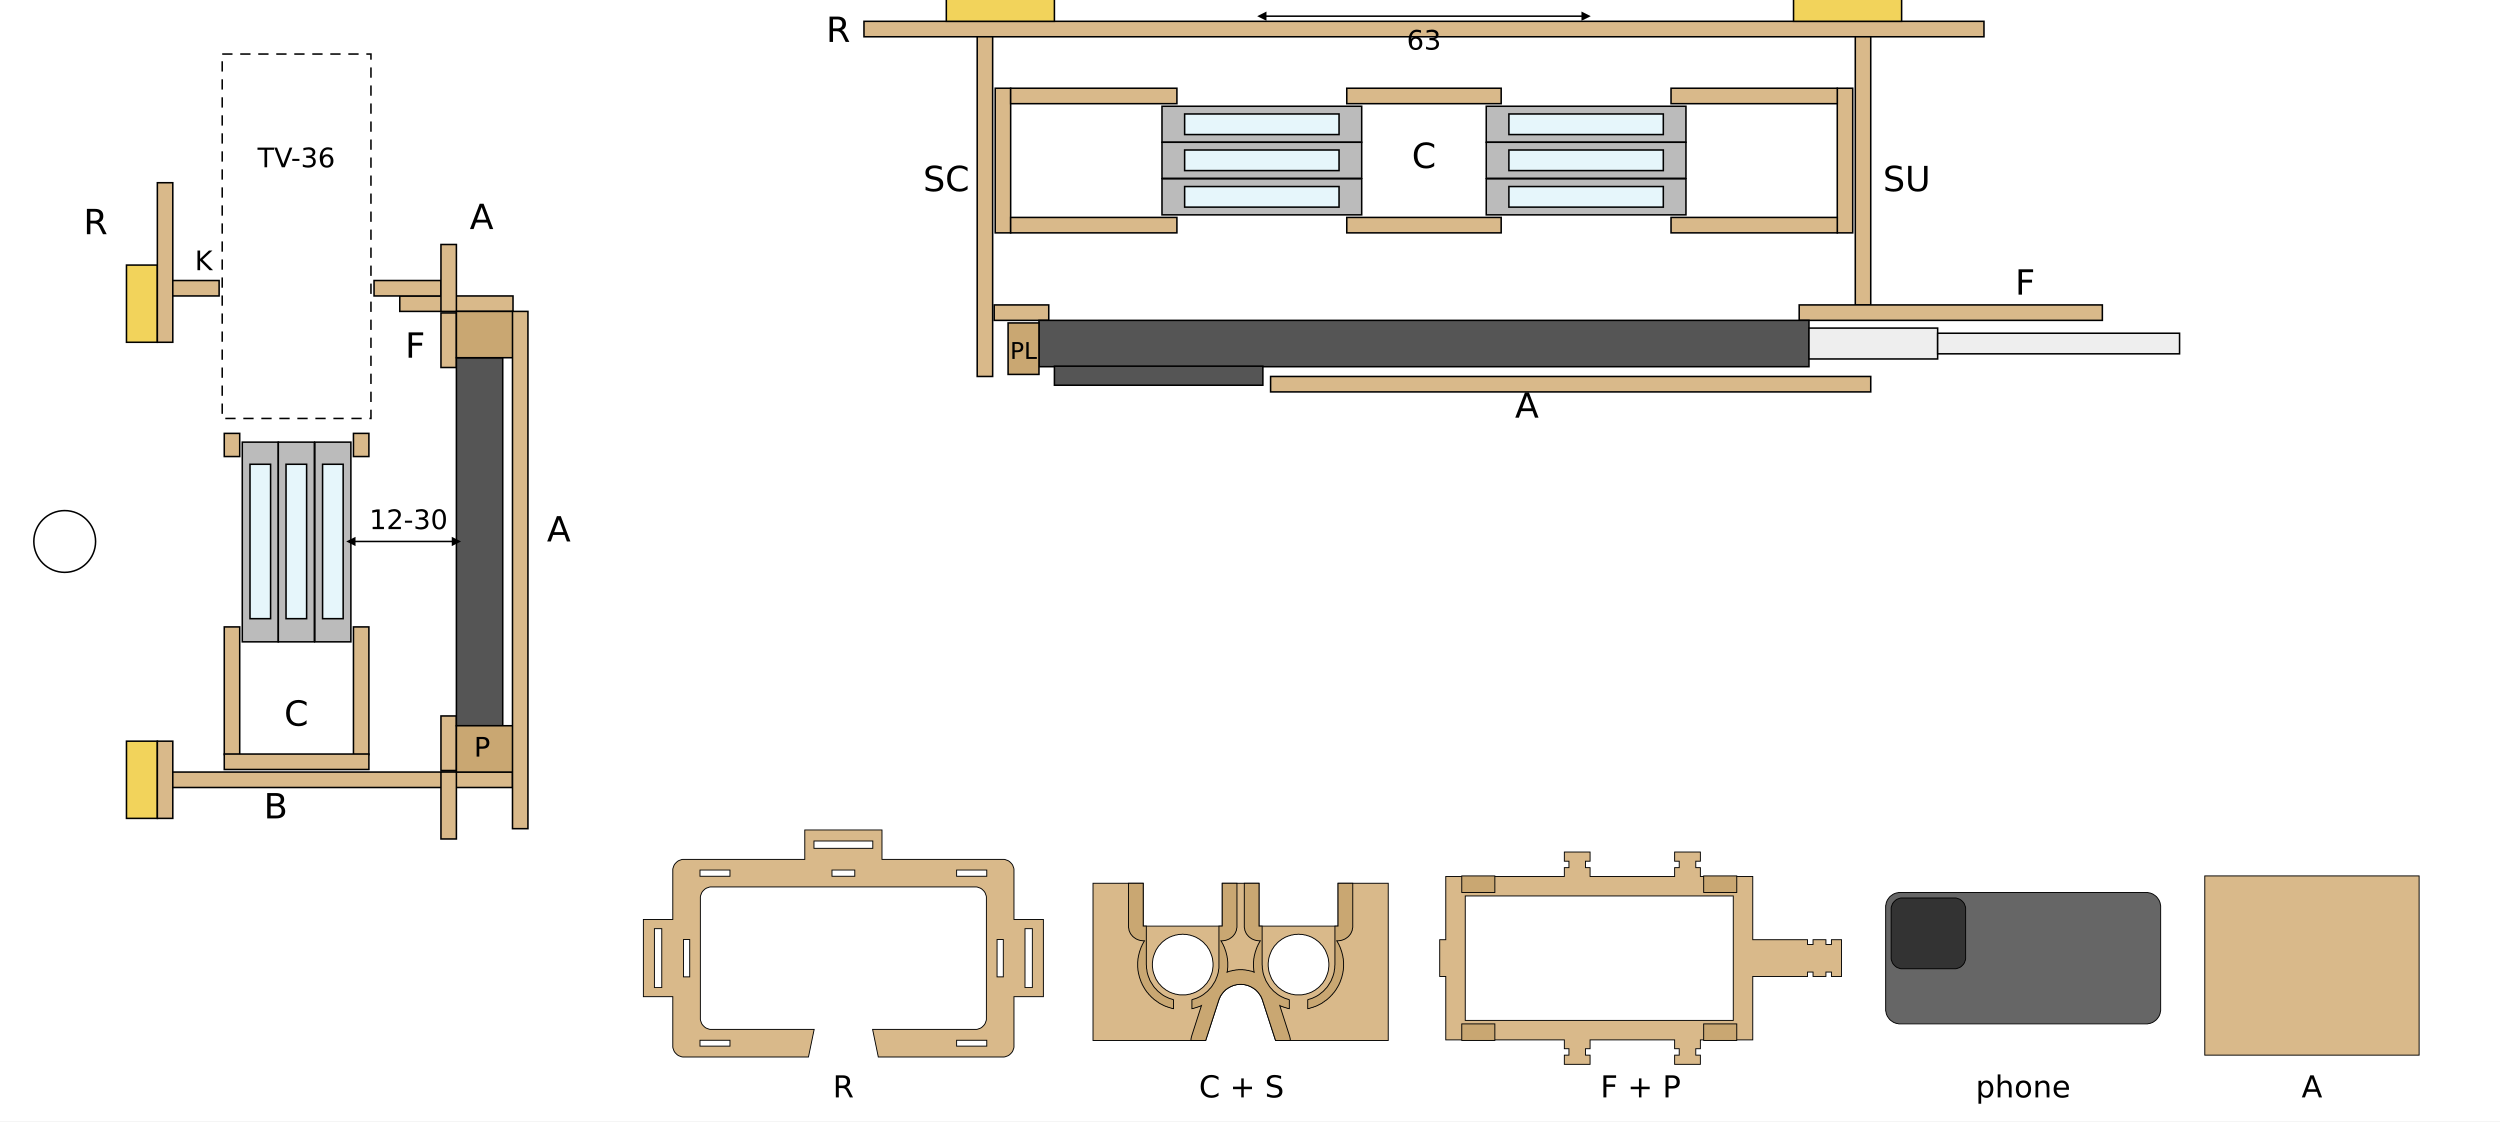
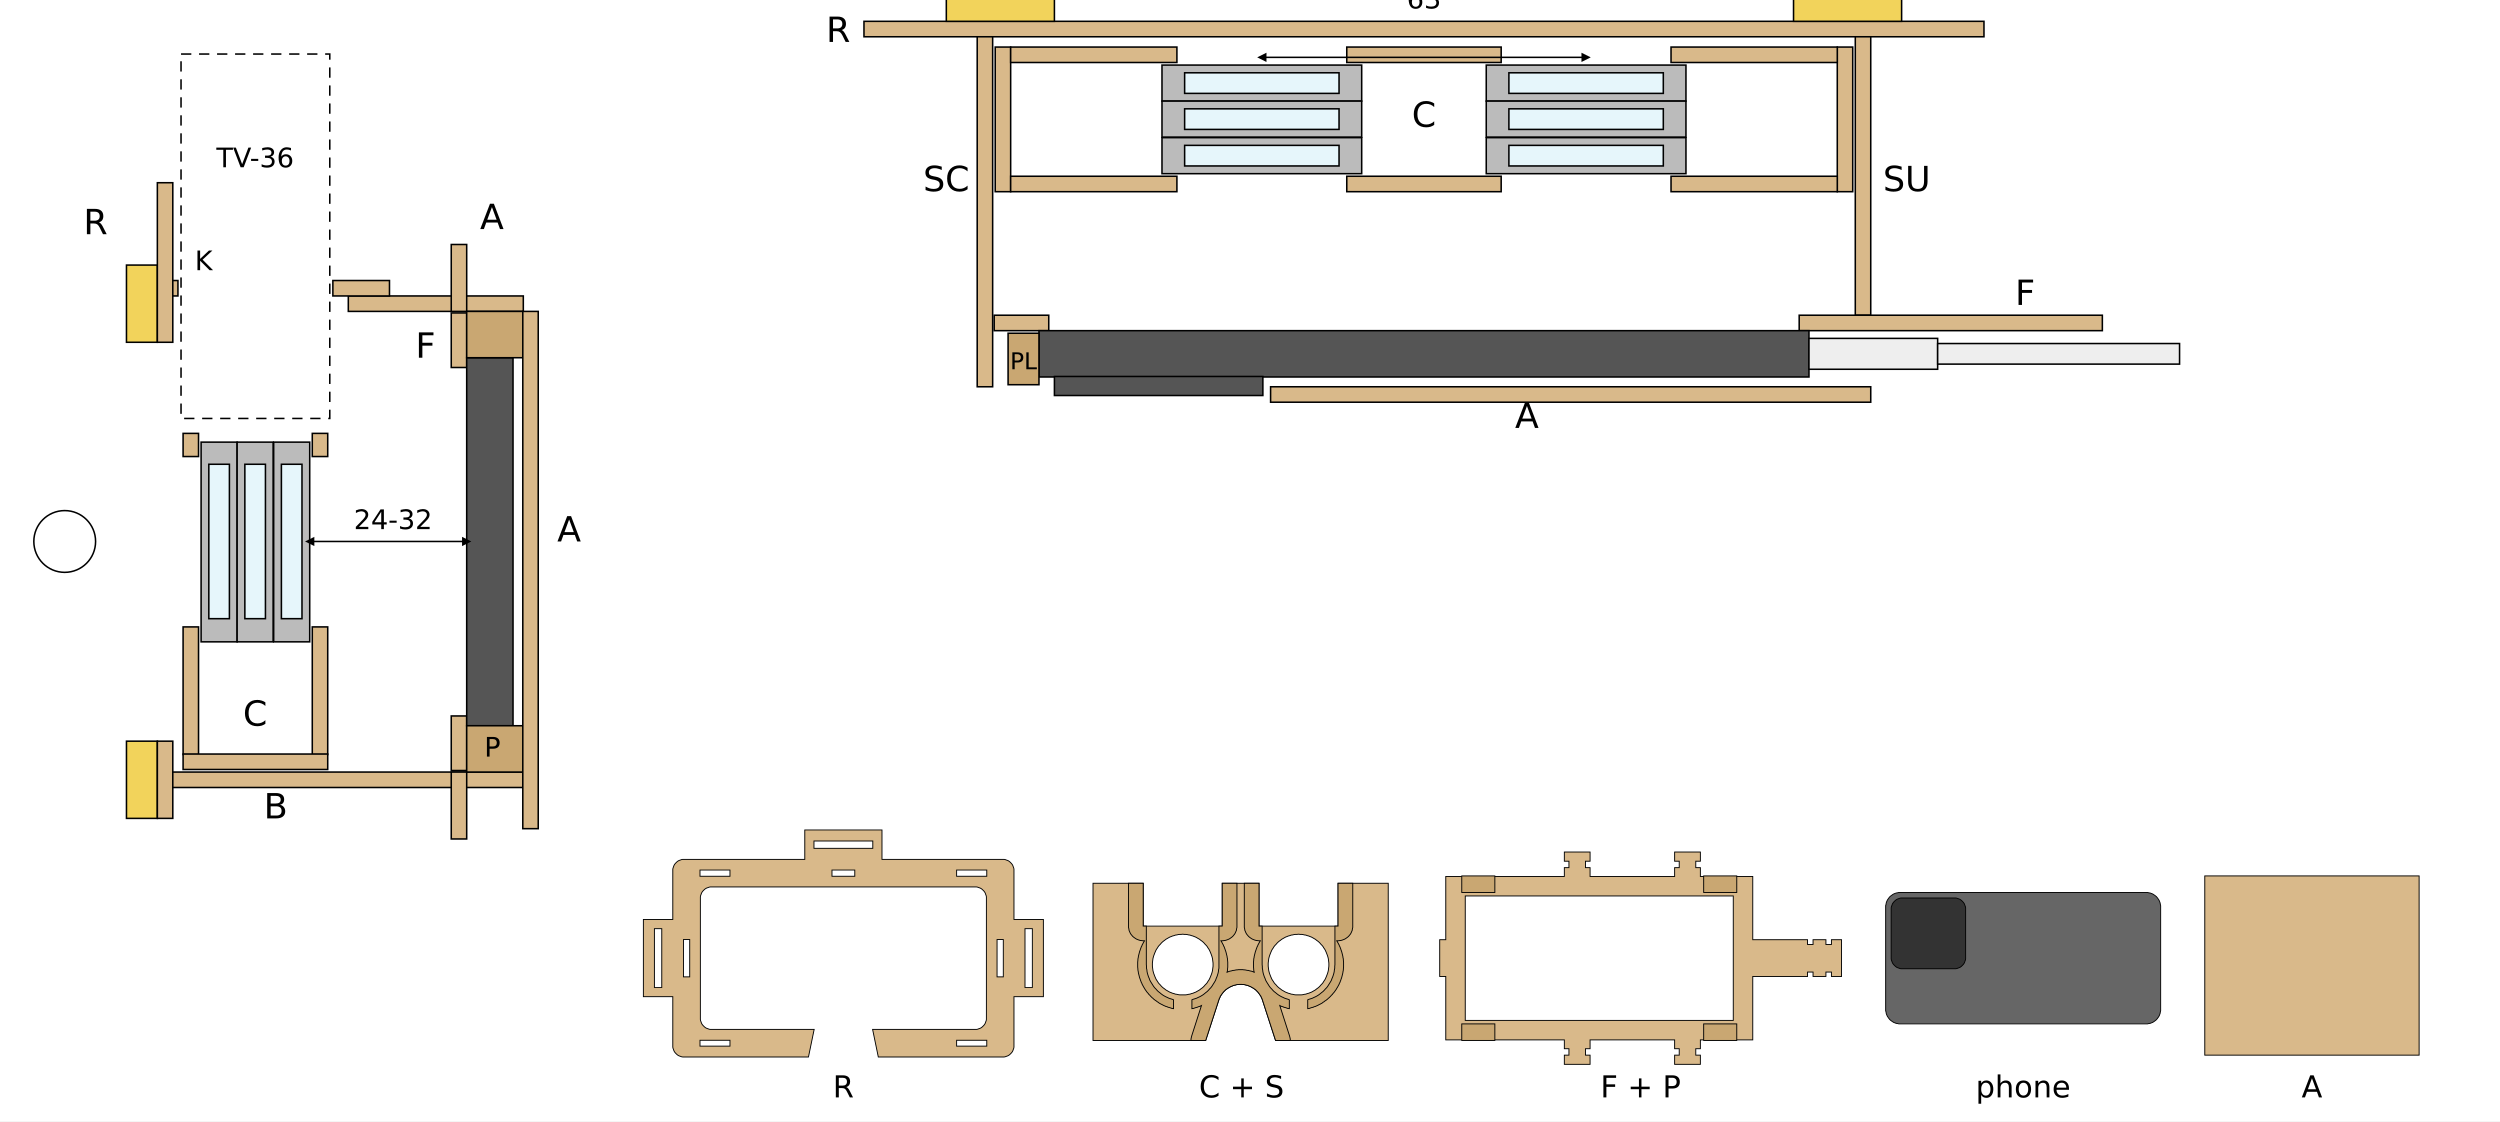
<svg xmlns="http://www.w3.org/2000/svg" width="680" height="305" viewBox="15 52 680 305">
  <defs>
    <marker id="a" markerWidth="6" markerHeight="6" refX="3" refY="3" orient="auto-start-reverse">
      <path d="M0,0 L6,3 L0,6 Z" />
    </marker>
  </defs>
  <rect x="15" y="52" width="680" height="305" fill="#fff" />
  <g transform="translate(62,262) scale(1.4)">
    <rect x="-9.0" y="-98.5" width="6.0" height="15.0" fill="#f2d35b" stroke="#000" stroke-width="0.3" />
    <rect x="-9.0" y="-6.0" width="6.0" height="15.0" fill="#f2d35b" stroke="#000" stroke-width="0.3" />
    <rect x="-3.0" y="-114.5" width="3.0" height="31.0" fill="#d9b98a" stroke="#000" stroke-width="0.3" />
    <rect x="-3.0" y="-6.0" width="3.0" height="15.0" fill="#d9b98a" stroke="#000" stroke-width="0.3" />
    <text x="-15.0" y="-104.5" font-size="6.75" text-anchor="middle" font-family="DejaVu Sans, Liberation Sans, Arial, sans-serif">R</text>
-     <rect x="44.1" y="-92.5" width="22.0" height="3.0" fill="#d9b98a" stroke="#000" stroke-width="0.3" />
-     <rect x="0.0" y="0.0" width="66.0" height="3.0" fill="#d9b98a" stroke="#000" stroke-width="0.3" />
-     <text x="60.0" y="-105.5" font-size="6.75" text-anchor="middle" font-family="DejaVu Sans, Liberation Sans, Arial, sans-serif">A</text>
+     <rect x="34.1" y="-92.5" width="34.0" height="3.0" fill="#d9b98a" stroke="#000" stroke-width="0.3" />
+     <rect x="0.0" y="0.0" width="68.0" height="3.0" fill="#d9b98a" stroke="#000" stroke-width="0.3" />
+     <text x="62.0" y="-105.5" font-size="6.75" text-anchor="middle" font-family="DejaVu Sans, Liberation Sans, Arial, sans-serif">A</text>
    <text x="20.0" y="9.0" font-size="6.75" text-anchor="middle" font-family="DejaVu Sans, Liberation Sans, Arial, sans-serif">B</text>
-     <rect x="0.0" y="-95.5" width="9.0" height="3.0" fill="#d9b98a" stroke="#000" stroke-width="0.3" />
-     <rect x="39.1" y="-95.5" width="13.0" height="3.0" fill="#d9b98a" stroke="#000" stroke-width="0.3" />
+     <rect x="0.0" y="-95.5" width="1.0" height="3.0" fill="#d9b98a" stroke="#000" stroke-width="0.3" />
+     <rect x="31.1" y="-95.5" width="11.0" height="3.0" fill="#d9b98a" stroke="#000" stroke-width="0.3" />
    <text x="6.0" y="-97.5" font-size="5.25" text-anchor="middle" font-family="DejaVu Sans, Liberation Sans, Arial, sans-serif">K</text>
-     <rect x="10.0" y="-28.2" width="3.0" height="24.8" fill="#d9b98a" stroke="#000" stroke-width="0.3" />
-     <rect x="10.0" y="-65.8" width="3.0" height="4.5" fill="#d9b98a" stroke="#000" stroke-width="0.3" />
-     <rect x="35.1" y="-28.2" width="3.0" height="24.8" fill="#d9b98a" stroke="#000" stroke-width="0.3" />
-     <rect x="35.1" y="-65.8" width="3.0" height="4.5" fill="#d9b98a" stroke="#000" stroke-width="0.3" />
-     <rect x="10.0" y="-3.5" width="28.1" height="3.0" fill="#d9b98a" stroke="#000" stroke-width="0.3" />
-     <text x="24.0" y="-9.0" font-size="6.75" text-anchor="middle" font-family="DejaVu Sans, Liberation Sans, Arial, sans-serif">C</text>
-     <rect x="13.5" y="-64.1" width="7.0" height="38.8" fill="#bbb" stroke="#000" stroke-width="0.3" />
-     <rect x="15.0" y="-59.8" width="4.0" height="30.0" fill="#e6f6fb" stroke="#000" stroke-width="0.3" />
-     <rect x="20.5" y="-64.1" width="7.0" height="38.8" fill="#bbb" stroke="#000" stroke-width="0.3" />
-     <rect x="22.0" y="-59.8" width="4.0" height="30.0" fill="#e6f6fb" stroke="#000" stroke-width="0.3" />
-     <rect x="27.6" y="-64.1" width="7.0" height="38.8" fill="#bbb" stroke="#000" stroke-width="0.3" />
-     <rect x="29.1" y="-59.8" width="4.0" height="30.0" fill="#e6f6fb" stroke="#000" stroke-width="0.3" />
-     <rect x="9.6" y="-139.5" width="28.9" height="70.8" fill="none" stroke="#000" stroke-width="0.3" stroke-dasharray="2 1.5" />
-     <text x="24.0" y="-117.5" font-size="5.25" text-anchor="middle" font-family="DejaVu Sans, Liberation Sans, Arial, sans-serif">TV-36</text>
-     <rect x="52.1" y="-10.9" width="3.0" height="10.6" fill="#d9b98a" stroke="#000" stroke-width="0.3" />
-     <rect x="52.1" y="-89.2" width="3.0" height="10.6" fill="#d9b98a" stroke="#000" stroke-width="0.3" />
-     <rect x="52.1" y="-102.5" width="3.0" height="13.0" fill="#d9b98a" stroke="#000" stroke-width="0.3" />
-     <rect x="52.1" y="0.0" width="3.0" height="13.0" fill="#d9b98a" stroke="#000" stroke-width="0.3" />
-     <text x="47.1" y="-80.5" font-size="6.75" text-anchor="middle" font-family="DejaVu Sans, Liberation Sans, Arial, sans-serif">F</text>
-     <rect x="55.1" y="-80.5" width="9.0" height="71.5" fill="#555" stroke="#000" stroke-width="0.3" />
-     <rect x="55.1" y="-9.0" width="11.0" height="9.0" fill="#c9a772" stroke="#000" stroke-width="0.3" />
-     <rect x="55.1" y="-89.5" width="11.0" height="9.0" fill="#c9a772" stroke="#000" stroke-width="0.3" />
-     <text x="60.1" y="-3.0" font-size="5.25" text-anchor="middle" font-family="DejaVu Sans, Liberation Sans, Arial, sans-serif">P</text>
-     <rect x="66.0" y="-89.5" width="3.0" height="100.5" fill="#d9b98a" stroke="#000" stroke-width="0.3" />
-     <text x="75.0" y="-44.8" font-size="6.75" text-anchor="middle" font-family="DejaVu Sans, Liberation Sans, Arial, sans-serif">A</text>
-     <path d="M34.6,-44.8 L55.1,-44.8" stroke="#000" stroke-width="0.3" marker-start="url(#a)" marker-end="url(#a)" />
-     <text x="45.8" y="-47.2" font-size="5.25" text-anchor="middle" font-family="DejaVu Sans, Liberation Sans, Arial, sans-serif">12-30</text>
+     <rect x="2.0" y="-28.2" width="3.0" height="24.8" fill="#d9b98a" stroke="#000" stroke-width="0.3" />
+     <rect x="2.0" y="-65.8" width="3.0" height="4.5" fill="#d9b98a" stroke="#000" stroke-width="0.3" />
+     <rect x="27.1" y="-28.2" width="3.0" height="24.8" fill="#d9b98a" stroke="#000" stroke-width="0.3" />
+     <rect x="27.1" y="-65.8" width="3.0" height="4.5" fill="#d9b98a" stroke="#000" stroke-width="0.3" />
+     <rect x="2.0" y="-3.5" width="28.1" height="3.0" fill="#d9b98a" stroke="#000" stroke-width="0.3" />
+     <text x="16.0" y="-9.0" font-size="6.75" text-anchor="middle" font-family="DejaVu Sans, Liberation Sans, Arial, sans-serif">C</text>
+     <rect x="5.5" y="-64.1" width="7.0" height="38.8" fill="#bbb" stroke="#000" stroke-width="0.3" />
+     <rect x="7.0" y="-59.8" width="4.0" height="30.0" fill="#e6f6fb" stroke="#000" stroke-width="0.3" />
+     <rect x="12.5" y="-64.1" width="7.0" height="38.8" fill="#bbb" stroke="#000" stroke-width="0.3" />
+     <rect x="14.0" y="-59.8" width="4.0" height="30.0" fill="#e6f6fb" stroke="#000" stroke-width="0.3" />
+     <rect x="19.6" y="-64.1" width="7.0" height="38.8" fill="#bbb" stroke="#000" stroke-width="0.3" />
+     <rect x="21.1" y="-59.8" width="4.0" height="30.0" fill="#e6f6fb" stroke="#000" stroke-width="0.3" />
+     <rect x="1.6" y="-139.5" width="28.9" height="70.8" fill="none" stroke="#000" stroke-width="0.3" stroke-dasharray="2 1.5" />
+     <text x="16.0" y="-117.5" font-size="5.25" text-anchor="middle" font-family="DejaVu Sans, Liberation Sans, Arial, sans-serif">TV-36</text>
+     <rect x="54.1" y="-10.9" width="3.0" height="10.6" fill="#d9b98a" stroke="#000" stroke-width="0.3" />
+     <rect x="54.1" y="-89.2" width="3.0" height="10.6" fill="#d9b98a" stroke="#000" stroke-width="0.3" />
+     <rect x="54.1" y="-102.5" width="3.0" height="13.0" fill="#d9b98a" stroke="#000" stroke-width="0.3" />
+     <rect x="54.1" y="0.0" width="3.0" height="13.0" fill="#d9b98a" stroke="#000" stroke-width="0.3" />
+     <text x="49.1" y="-80.5" font-size="6.75" text-anchor="middle" font-family="DejaVu Sans, Liberation Sans, Arial, sans-serif">F</text>
+     <rect x="57.1" y="-80.5" width="9.0" height="71.5" fill="#555" stroke="#000" stroke-width="0.3" />
+     <rect x="57.1" y="-9.0" width="11.0" height="9.0" fill="#c9a772" stroke="#000" stroke-width="0.3" />
+     <rect x="57.1" y="-89.5" width="11.0" height="9.0" fill="#c9a772" stroke="#000" stroke-width="0.3" />
+     <text x="62.1" y="-3.0" font-size="5.25" text-anchor="middle" font-family="DejaVu Sans, Liberation Sans, Arial, sans-serif">P</text>
+     <rect x="68.0" y="-89.5" width="3.0" height="100.5" fill="#d9b98a" stroke="#000" stroke-width="0.3" />
+     <text x="77.0" y="-44.8" font-size="6.75" text-anchor="middle" font-family="DejaVu Sans, Liberation Sans, Arial, sans-serif">A</text>
+     <path d="M26.6,-44.8 L57.1,-44.8" stroke="#000" stroke-width="0.3" marker-start="url(#a)" marker-end="url(#a)" />
+     <text x="42.8" y="-47.2" font-size="5.25" text-anchor="middle" font-family="DejaVu Sans, Liberation Sans, Arial, sans-serif">24-32</text>
    <circle cx="-21.0" cy="-44.8" r="6" fill="#fff" stroke="#000" stroke-width="0.3" />
  </g>
  <g transform="translate(285,62) scale(1.4)">
    <rect x="-25.0" y="-3.0" width="217.6" height="3.0" fill="#d9b98a" stroke="#000" stroke-width="0.3" />
    <rect x="-9.0" y="-9.0" width="21.0" height="6.0" fill="#f2d35b" stroke="#000" stroke-width="0.3" />
    <rect x="155.6" y="-9.0" width="21.0" height="6.0" fill="#f2d35b" stroke="#000" stroke-width="0.3" />
    <text x="-30.0" y="1.0" font-size="6.75" text-anchor="middle" font-family="DejaVu Sans, Liberation Sans, Arial, sans-serif">R</text>
-     <rect x="-3.0" y="0.0" width="3.0" height="66.0" fill="#d9b98a" stroke="#000" stroke-width="0.3" />
-     <rect x="167.6" y="0.0" width="3.0" height="52.1" fill="#d9b98a" stroke="#000" stroke-width="0.3" />
+     <rect x="-3.0" y="0.0" width="3.0" height="68.0" fill="#d9b98a" stroke="#000" stroke-width="0.3" />
+     <rect x="167.6" y="0.0" width="3.0" height="54.1" fill="#d9b98a" stroke="#000" stroke-width="0.3" />
    <text x="-9.0" y="30.0" font-size="6.75" text-anchor="middle" font-family="DejaVu Sans, Liberation Sans, Arial, sans-serif">SC</text>
    <text x="177.6" y="30.0" font-size="6.75" text-anchor="middle" font-family="DejaVu Sans, Liberation Sans, Arial, sans-serif">SU</text>
-     <rect x="0.5" y="10.0" width="3.0" height="28.1" fill="#d9b98a" stroke="#000" stroke-width="0.3" />
-     <rect x="164.1" y="10.0" width="3.0" height="28.1" fill="#d9b98a" stroke="#000" stroke-width="0.3" />
-     <rect x="3.5" y="10.0" width="32.3" height="3.0" fill="#d9b98a" stroke="#000" stroke-width="0.3" />
-     <rect x="68.8" y="10.0" width="30.0" height="3.0" fill="#d9b98a" stroke="#000" stroke-width="0.3" />
-     <rect x="131.8" y="10.0" width="32.3" height="3.0" fill="#d9b98a" stroke="#000" stroke-width="0.3" />
-     <rect x="3.5" y="35.1" width="32.3" height="3.0" fill="#d9b98a" stroke="#000" stroke-width="0.3" />
-     <rect x="68.8" y="35.1" width="30.0" height="3.0" fill="#d9b98a" stroke="#000" stroke-width="0.3" />
-     <rect x="131.8" y="35.1" width="32.3" height="3.0" fill="#d9b98a" stroke="#000" stroke-width="0.3" />
-     <text x="83.8" y="25.5" font-size="6.75" text-anchor="middle" font-family="DejaVu Sans, Liberation Sans, Arial, sans-serif">C</text>
-     <rect x="32.9" y="13.5" width="38.8" height="7.0" fill="#bbb" stroke="#000" stroke-width="0.3" />
-     <rect x="37.3" y="15.0" width="30.0" height="4.0" fill="#e6f6fb" stroke="#000" stroke-width="0.3" />
-     <rect x="32.9" y="20.5" width="38.8" height="7.0" fill="#bbb" stroke="#000" stroke-width="0.3" />
-     <rect x="37.3" y="22.0" width="30.0" height="4.0" fill="#e6f6fb" stroke="#000" stroke-width="0.3" />
-     <rect x="32.9" y="27.6" width="38.8" height="7.0" fill="#bbb" stroke="#000" stroke-width="0.3" />
-     <rect x="37.3" y="29.1" width="30.0" height="4.0" fill="#e6f6fb" stroke="#000" stroke-width="0.3" />
-     <rect x="95.9" y="13.5" width="38.8" height="7.0" fill="#bbb" stroke="#000" stroke-width="0.3" />
-     <rect x="100.3" y="15.0" width="30.0" height="4.0" fill="#e6f6fb" stroke="#000" stroke-width="0.3" />
-     <rect x="95.9" y="20.5" width="38.8" height="7.0" fill="#bbb" stroke="#000" stroke-width="0.3" />
-     <rect x="100.3" y="22.0" width="30.0" height="4.0" fill="#e6f6fb" stroke="#000" stroke-width="0.3" />
-     <rect x="95.9" y="27.6" width="38.8" height="7.0" fill="#bbb" stroke="#000" stroke-width="0.3" />
-     <rect x="100.3" y="29.1" width="30.0" height="4.0" fill="#e6f6fb" stroke="#000" stroke-width="0.3" />
-     <path d="M52.3,12 L115.3,12" stroke="#000" stroke-width="0.3" marker-start="url(#a)" marker-end="url(#a)" transform="translate(0,-16.0)" />
-     <text x="83.8" y="2.5" font-size="5.25" text-anchor="middle" font-family="DejaVu Sans, Liberation Sans, Arial, sans-serif">63</text>
-     <rect x="0.3" y="52.1" width="10.6" height="3.0" fill="#d9b98a" stroke="#000" stroke-width="0.3" />
-     <rect x="156.7" y="52.1" width="58.9" height="3.0" fill="#d9b98a" stroke="#000" stroke-width="0.3" />
-     <text x="200.6" y="50.1" font-size="6.75" text-anchor="middle" font-family="DejaVu Sans, Liberation Sans, Arial, sans-serif">F</text>
-     <rect x="9.0" y="55.1" width="149.6" height="9.0" fill="#555" stroke="#000" stroke-width="0.3" />
-     <rect x="12.0" y="64.0" width="40.5" height="3.7" fill="#555" stroke="#000" stroke-width="0.3" />
-     <rect x="3.0" y="55.6" width="6.0" height="10.0" fill="#c9a772" stroke="#000" stroke-width="0.3" />
-     <text x="6.0" y="62.6" font-size="4.5" text-anchor="middle" font-family="DejaVu Sans, Liberation Sans, Arial, sans-serif">PL</text>
-     <rect x="158.6" y="56.6" width="25.0" height="6.0" fill="#eee" stroke="#000" stroke-width="0.3" />
-     <rect x="183.6" y="57.6" width="47.0" height="4.0" fill="#eee" stroke="#000" stroke-width="0.3" />
-     <rect x="54.0" y="66.0" width="116.6" height="3.0" fill="#d9b98a" stroke="#000" stroke-width="0.3" />
-     <text x="103.8" y="74.0" font-size="6.75" text-anchor="middle" font-family="DejaVu Sans, Liberation Sans, Arial, sans-serif">A</text>
+     <rect x="0.5" y="2.0" width="3.0" height="28.1" fill="#d9b98a" stroke="#000" stroke-width="0.3" />
+     <rect x="164.1" y="2.0" width="3.0" height="28.1" fill="#d9b98a" stroke="#000" stroke-width="0.3" />
+     <rect x="3.5" y="2.0" width="32.3" height="3.0" fill="#d9b98a" stroke="#000" stroke-width="0.3" />
+     <rect x="68.8" y="2.0" width="30.0" height="3.0" fill="#d9b98a" stroke="#000" stroke-width="0.3" />
+     <rect x="131.8" y="2.0" width="32.3" height="3.0" fill="#d9b98a" stroke="#000" stroke-width="0.3" />
+     <rect x="3.5" y="27.1" width="32.3" height="3.0" fill="#d9b98a" stroke="#000" stroke-width="0.3" />
+     <rect x="68.8" y="27.1" width="30.0" height="3.0" fill="#d9b98a" stroke="#000" stroke-width="0.3" />
+     <rect x="131.8" y="27.1" width="32.3" height="3.0" fill="#d9b98a" stroke="#000" stroke-width="0.3" />
+     <text x="83.8" y="17.5" font-size="6.75" text-anchor="middle" font-family="DejaVu Sans, Liberation Sans, Arial, sans-serif">C</text>
+     <rect x="32.9" y="5.5" width="38.8" height="7.0" fill="#bbb" stroke="#000" stroke-width="0.3" />
+     <rect x="37.3" y="7.0" width="30.0" height="4.0" fill="#e6f6fb" stroke="#000" stroke-width="0.3" />
+     <rect x="32.9" y="12.5" width="38.8" height="7.0" fill="#bbb" stroke="#000" stroke-width="0.3" />
+     <rect x="37.3" y="14.0" width="30.0" height="4.0" fill="#e6f6fb" stroke="#000" stroke-width="0.3" />
+     <rect x="32.9" y="19.6" width="38.8" height="7.0" fill="#bbb" stroke="#000" stroke-width="0.3" />
+     <rect x="37.3" y="21.1" width="30.0" height="4.0" fill="#e6f6fb" stroke="#000" stroke-width="0.3" />
+     <rect x="95.9" y="5.5" width="38.8" height="7.0" fill="#bbb" stroke="#000" stroke-width="0.3" />
+     <rect x="100.3" y="7.0" width="30.0" height="4.0" fill="#e6f6fb" stroke="#000" stroke-width="0.3" />
+     <rect x="95.9" y="12.5" width="38.8" height="7.0" fill="#bbb" stroke="#000" stroke-width="0.3" />
+     <rect x="100.3" y="14.0" width="30.0" height="4.0" fill="#e6f6fb" stroke="#000" stroke-width="0.3" />
+     <rect x="95.9" y="19.6" width="38.8" height="7.0" fill="#bbb" stroke="#000" stroke-width="0.3" />
+     <rect x="100.3" y="21.1" width="30.0" height="4.0" fill="#e6f6fb" stroke="#000" stroke-width="0.3" />
+     <path d="M52.3,12 L115.3,12" stroke="#000" stroke-width="0.3" marker-start="url(#a)" marker-end="url(#a)" transform="translate(0,-8.0)" />
+     <text x="83.8" y="-5.5" font-size="5.25" text-anchor="middle" font-family="DejaVu Sans, Liberation Sans, Arial, sans-serif">63</text>
+     <rect x="0.3" y="54.1" width="10.6" height="3.0" fill="#d9b98a" stroke="#000" stroke-width="0.3" />
+     <rect x="156.7" y="54.1" width="58.9" height="3.0" fill="#d9b98a" stroke="#000" stroke-width="0.3" />
+     <text x="200.6" y="52.1" font-size="6.75" text-anchor="middle" font-family="DejaVu Sans, Liberation Sans, Arial, sans-serif">F</text>
+     <rect x="9.0" y="57.1" width="149.6" height="9.0" fill="#555" stroke="#000" stroke-width="0.3" />
+     <rect x="12.0" y="66.0" width="40.5" height="3.7" fill="#555" stroke="#000" stroke-width="0.3" />
+     <rect x="3.0" y="57.6" width="6.0" height="10.0" fill="#c9a772" stroke="#000" stroke-width="0.3" />
+     <text x="6.0" y="64.6" font-size="4.5" text-anchor="middle" font-family="DejaVu Sans, Liberation Sans, Arial, sans-serif">PL</text>
+     <rect x="158.6" y="58.6" width="25.0" height="6.0" fill="#eee" stroke="#000" stroke-width="0.3" />
+     <rect x="183.6" y="59.6" width="47.0" height="4.0" fill="#eee" stroke="#000" stroke-width="0.3" />
+     <rect x="54.0" y="68.0" width="116.6" height="3.0" fill="#d9b98a" stroke="#000" stroke-width="0.3" />
+     <text x="103.8" y="76.0" font-size="6.75" text-anchor="middle" font-family="DejaVu Sans, Liberation Sans, Arial, sans-serif">A</text>
  </g>
  <g transform="translate(190.0,335) scale(0.5)">
    <path d="M16.5,5.3 L16.3,4.7 L16.1,4.2 L16.0,3.6 L16.0,3.0 L16.0,-23.8 L0.0,-23.8 L0.0,-65.8 L16.0,-65.8 L16.0,-92.5 L16.0,-93.1 L16.1,-93.7 L16.3,-94.2 L16.5,-94.8 L16.7,-95.3 L17.0,-95.8 L17.4,-96.3 L17.8,-96.7 L18.2,-97.1 L18.7,-97.5 L19.2,-97.8 L19.7,-98.0 L20.3,-98.2 L20.8,-98.4 L21.4,-98.5 L22.0,-98.5 L87.8,-98.5 L87.8,-114.5 L129.8,-114.5 L129.8,-98.5 L195.6,-98.5 L196.2,-98.5 L196.8,-98.4 L197.3,-98.2 L197.9,-98.0 L198.4,-97.8 L198.9,-97.5 L199.4,-97.1 L199.8,-96.7 L200.2,-96.3 L200.6,-95.8 L200.9,-95.3 L201.1,-94.8 L201.3,-94.2 L201.5,-93.7 L201.6,-93.1 L201.6,-92.5 L201.6,-65.8 L217.6,-65.8 L217.6,-23.8 L201.6,-23.8 L201.6,3.0 L201.6,3.6 L201.5,4.2 L201.3,4.7 L201.1,5.3 L200.9,5.8 L200.6,6.3 L200.2,6.8 L199.8,7.2 L199.4,7.6 L198.9,8.0 L198.4,8.3 L197.9,8.5 L197.3,8.7 L196.8,8.9 L196.2,9.0 L195.6,9.0 L127.8,9.0 L124.7,-6.0 L180.6,-6.0 L181.2,-6.0 L181.8,-6.1 L182.3,-6.3 L182.9,-6.5 L183.4,-6.7 L183.9,-7.0 L184.4,-7.4 L184.8,-7.8 L185.2,-8.2 L185.6,-8.7 L185.9,-9.2 L186.1,-9.7 L186.3,-10.3 L186.5,-10.8 L186.6,-11.4 L186.6,-12.0 L186.6,-77.5 L186.6,-78.1 L186.5,-78.7 L186.3,-79.2 L186.1,-79.8 L185.9,-80.3 L185.6,-80.8 L185.2,-81.3 L184.8,-81.7 L184.4,-82.1 L183.9,-82.5 L183.4,-82.8 L182.9,-83.0 L182.3,-83.2 L181.8,-83.4 L181.2,-83.5 L180.6,-83.5 L37.0,-83.5 L36.4,-83.5 L35.8,-83.4 L35.3,-83.2 L34.7,-83.0 L34.2,-82.8 L33.7,-82.5 L33.2,-82.1 L32.8,-81.7 L32.4,-81.3 L32.0,-80.8 L31.7,-80.3 L31.5,-79.8 L31.3,-79.2 L31.1,-78.7 L31.0,-78.1 L31.0,-77.5 L31.0,-12.0 L31.0,-11.4 L31.1,-10.8 L31.3,-10.3 L31.5,-9.7 L31.7,-9.2 L32.0,-8.7 L32.4,-8.2 L32.8,-7.8 L33.2,-7.4 L33.7,-7.0 L34.2,-6.7 L34.7,-6.5 L35.3,-6.3 L35.8,-6.1 L36.4,-6.0 L37.0,-6.0 L92.9,-6.0 L89.8,9.0 L22.0,9.0 L21.4,9.0 L20.8,8.9 L20.3,8.7 L19.7,8.5 L19.2,8.3 L18.7,8.0 L18.2,7.6 L17.8,7.2 L17.4,6.8 L17.0,6.3 L16.7,5.8 L16.5,5.3 Z M6.0,-60.8 L6.0,-28.8 L10.0,-28.8 L10.0,-60.8 L6.0,-60.8 Z M47.1,-92.7 L30.8,-92.7 L30.8,-89.3 L47.1,-89.3 L47.1,-92.7 Z M47.1,3.1 L47.1,-0.1 L30.8,-0.1 L30.8,3.1 L47.1,3.1 Z M21.8,-34.6 L25.2,-34.6 L25.2,-54.9 L21.8,-54.9 L21.8,-34.6 Z M207.6,-60.8 L207.6,-28.8 L211.6,-28.8 L211.6,-60.8 L207.6,-60.8 Z M186.8,-92.7 L170.4,-92.7 L170.4,-89.3 L186.8,-89.3 L186.8,-92.7 Z M186.8,3.1 L186.8,-0.1 L170.4,-0.1 L170.4,3.1 L186.8,3.1 Z M192.4,-34.6 L195.8,-34.6 L195.8,-54.9 L192.4,-54.9 L192.4,-34.6 Z M102.6,-92.7 L102.6,-89.3 L115.0,-89.3 L115.0,-92.7 L102.6,-92.7 Z M124.8,-108.5 L92.8,-108.5 L92.8,-104.5 L124.8,-104.5 L124.8,-108.5 Z" fill="#d9b98a" fill-rule="evenodd" stroke="#000" stroke-width="0.5" />
    <text x="108.8" y="31.0" font-size="16.5" text-anchor="middle" font-family="DejaVu Sans, Liberation Sans, Arial, sans-serif">R</text>
  </g>
  <g transform="translate(310.8,335) scale(0.5)">
    <path d="M163.6,-85.5 L163.6,-0.0 L102.3,-0.0 L95.3,-21.6 L95.1,-22.2 L94.9,-22.8 L94.6,-23.3 L94.4,-23.9 L94.1,-24.4 L93.7,-24.9 L93.4,-25.4 L93.0,-25.9 L92.6,-26.4 L92.2,-26.8 L91.7,-27.3 L91.3,-27.7 L90.8,-28.0 L90.3,-28.4 L89.7,-28.7 L89.2,-29.0 L88.7,-29.3 L88.1,-29.5 L87.5,-29.8 L86.9,-30.0 L86.3,-30.1 L85.7,-30.3 L85.1,-30.4 L84.5,-30.4 L83.9,-30.5 L83.3,-30.5 L82.7,-30.5 L82.1,-30.4 L81.5,-30.4 L80.9,-30.3 L80.3,-30.1 L79.7,-30.0 L79.1,-29.8 L78.5,-29.5 L77.9,-29.3 L77.4,-29.0 L76.9,-28.7 L76.3,-28.4 L75.8,-28.0 L75.3,-27.7 L74.9,-27.3 L74.4,-26.8 L74.0,-26.4 L73.6,-25.9 L73.2,-25.4 L72.9,-24.9 L72.5,-24.4 L72.2,-23.9 L72.0,-23.3 L71.7,-22.8 L71.5,-22.2 L71.3,-21.6 L64.3,-0.0 L3.0,-0.0 L3.0,-85.5 L30.3,-85.5 L30.3,-62.2 L73.3,-62.2 L73.3,-85.5 L93.3,-85.5 L93.3,-62.2 L136.3,-62.2 L136.3,-85.5 L163.6,-85.5 Z M68.3,-40.4 L68.3,-41.2 L68.3,-42.1 L68.2,-42.9 L68.1,-43.7 L68.0,-44.5 L67.8,-45.3 L67.6,-46.0 L67.3,-46.8 L67.0,-47.6 L66.7,-48.3 L66.4,-49.0 L66.0,-49.7 L65.5,-50.4 L65.1,-51.1 L64.6,-51.7 L64.0,-52.3 L63.5,-52.9 L62.9,-53.5 L62.3,-54.0 L61.6,-54.5 L61.0,-55.0 L60.3,-55.4 L59.6,-55.8 L58.9,-56.2 L58.1,-56.5 L57.4,-56.8 L56.6,-57.0 L55.8,-57.3 L55.0,-57.4 L54.2,-57.6 L53.4,-57.7 L52.6,-57.7 L51.8,-57.8 L51.0,-57.7 L50.2,-57.7 L49.4,-57.6 L48.6,-57.4 L47.8,-57.3 L47.0,-57.0 L46.2,-56.8 L45.5,-56.5 L44.7,-56.2 L44.0,-55.8 L43.3,-55.4 L42.6,-55.0 L42.0,-54.5 L41.3,-54.0 L40.7,-53.5 L40.1,-52.9 L39.6,-52.3 L39.0,-51.7 L38.5,-51.1 L38.1,-50.4 L37.6,-49.7 L37.2,-49.0 L36.9,-48.3 L36.6,-47.6 L36.3,-46.8 L36.0,-46.0 L35.8,-45.3 L35.6,-44.5 L35.5,-43.7 L35.4,-42.9 L35.3,-42.1 L35.3,-41.2 L35.3,-40.4 L35.4,-39.6 L35.5,-38.8 L35.6,-38.0 L35.8,-37.2 L36.0,-36.5 L36.3,-35.7 L36.6,-34.9 L36.9,-34.2 L37.2,-33.5 L37.6,-32.8 L38.1,-32.1 L38.5,-31.4 L39.0,-30.8 L39.6,-30.2 L40.1,-29.6 L40.7,-29.0 L41.3,-28.5 L42.0,-28.0 L42.6,-27.5 L43.3,-27.1 L44.0,-26.7 L44.7,-26.3 L45.5,-26.0 L46.2,-25.7 L47.0,-25.5 L47.8,-25.2 L48.6,-25.1 L49.4,-24.9 L50.2,-24.8 L51.0,-24.8 L51.8,-24.8 L52.6,-24.8 L53.4,-24.8 L54.2,-24.9 L55.0,-25.1 L55.8,-25.2 L56.6,-25.5 L57.4,-25.7 L58.1,-26.0 L58.9,-26.3 L59.6,-26.7 L60.3,-27.1 L61.0,-27.5 L61.6,-28.0 L62.3,-28.5 L62.9,-29.0 L63.5,-29.6 L64.0,-30.2 L64.6,-30.8 L65.1,-31.4 L65.5,-32.1 L66.0,-32.8 L66.4,-33.5 L66.7,-34.2 L67.0,-34.9 L67.3,-35.7 L67.6,-36.5 L67.8,-37.2 L68.0,-38.0 L68.1,-38.8 L68.2,-39.6 L68.3,-40.4 Z M131.3,-40.4 L131.3,-41.2 L131.3,-42.1 L131.2,-42.9 L131.1,-43.7 L131.0,-44.5 L130.8,-45.3 L130.6,-46.0 L130.3,-46.8 L130.0,-47.6 L129.7,-48.3 L129.4,-49.0 L129.0,-49.7 L128.5,-50.4 L128.1,-51.1 L127.6,-51.7 L127.0,-52.3 L126.5,-52.9 L125.9,-53.5 L125.3,-54.0 L124.6,-54.5 L124.0,-55.0 L123.3,-55.4 L122.6,-55.8 L121.9,-56.2 L121.1,-56.5 L120.4,-56.8 L119.6,-57.0 L118.8,-57.3 L118.0,-57.4 L117.2,-57.6 L116.4,-57.7 L115.6,-57.7 L114.8,-57.8 L114.0,-57.7 L113.2,-57.7 L112.4,-57.6 L111.6,-57.4 L110.8,-57.3 L110.0,-57.0 L109.2,-56.8 L108.5,-56.5 L107.7,-56.2 L107.0,-55.8 L106.3,-55.4 L105.6,-55.0 L105.0,-54.5 L104.3,-54.0 L103.7,-53.5 L103.1,-52.9 L102.6,-52.3 L102.0,-51.7 L101.5,-51.1 L101.1,-50.4 L100.6,-49.7 L100.2,-49.0 L99.9,-48.3 L99.6,-47.6 L99.3,-46.8 L99.0,-46.0 L98.8,-45.3 L98.6,-44.5 L98.5,-43.7 L98.4,-42.9 L98.3,-42.1 L98.3,-41.2 L98.3,-40.4 L98.4,-39.6 L98.5,-38.8 L98.6,-38.0 L98.8,-37.2 L99.0,-36.5 L99.3,-35.7 L99.6,-34.9 L99.9,-34.2 L100.2,-33.5 L100.6,-32.8 L101.1,-32.1 L101.5,-31.4 L102.0,-30.8 L102.6,-30.2 L103.1,-29.6 L103.7,-29.0 L104.3,-28.5 L105.0,-28.0 L105.6,-27.5 L106.3,-27.1 L107.0,-26.7 L107.7,-26.3 L108.5,-26.0 L109.2,-25.7 L110.0,-25.5 L110.8,-25.2 L111.6,-25.1 L112.4,-24.9 L113.2,-24.8 L114.0,-24.8 L114.8,-24.8 L115.6,-24.8 L116.4,-24.8 L117.2,-24.9 L118.0,-25.1 L118.8,-25.2 L119.6,-25.5 L120.4,-25.7 L121.1,-26.0 L121.9,-26.3 L122.6,-26.7 L123.3,-27.1 L124.0,-27.5 L124.6,-28.0 L125.3,-28.5 L125.9,-29.0 L126.5,-29.6 L127.0,-30.2 L127.6,-30.8 L128.1,-31.4 L128.5,-32.1 L129.0,-32.8 L129.4,-33.5 L129.7,-34.2 L130.0,-34.9 L130.3,-35.7 L130.6,-36.5 L130.8,-37.2 L131.0,-38.0 L131.1,-38.8 L131.2,-39.6 L131.3,-40.4 Z" fill="#d9b98a" fill-rule="evenodd" stroke="#000" stroke-width="0.5" />
    <path d="M102.3,-0.0 L95.3,-21.6 L95.1,-22.2 L94.9,-22.8 L94.6,-23.3 L94.4,-23.9 L94.1,-24.4 L93.7,-24.9 L93.4,-25.4 L93.0,-25.9 L92.6,-26.4 L92.2,-26.8 L91.7,-27.3 L91.3,-27.7 L90.8,-28.0 L90.3,-28.4 L89.7,-28.7 L89.2,-29.0 L88.7,-29.3 L88.1,-29.5 L87.5,-29.8 L86.9,-30.0 L86.3,-30.1 L85.7,-30.3 L85.1,-30.4 L84.5,-30.4 L83.9,-30.5 L83.3,-30.5 L82.7,-30.5 L82.1,-30.4 L81.5,-30.4 L80.9,-30.3 L80.3,-30.1 L79.7,-30.0 L79.1,-29.8 L78.5,-29.5 L77.9,-29.3 L77.4,-29.0 L76.9,-28.7 L76.3,-28.4 L75.8,-28.0 L75.3,-27.7 L74.9,-27.3 L74.4,-26.8 L74.0,-26.4 L73.6,-25.9 L73.2,-25.4 L72.9,-24.9 L72.5,-24.4 L72.2,-23.9 L72.0,-23.3 L71.7,-22.8 L71.5,-22.2 L71.3,-21.6 L64.3,-0.0 L56.3,-0.0 L56.3,-0.8 L56.5,-1.7 L56.7,-2.5 L62.0,-19.0 L61.4,-18.7 L61.0,-18.5 L60.2,-18.3 L59.9,-18.1 L59.1,-17.9 L58.7,-17.8 L57.9,-17.5 L57.6,-17.4 L56.8,-17.3 L56.8,-22.1 L57.5,-22.4 L58.5,-22.7 L59.4,-23.0 L60.2,-23.4 L61.1,-23.8 L62.0,-24.3 L62.8,-24.8 L63.6,-25.4 L64.3,-26.0 L65.1,-26.6 L65.8,-27.3 L66.4,-28.0 L67.1,-28.7 L67.7,-29.5 L68.2,-30.3 L68.7,-31.1 L69.2,-31.9 L69.7,-32.8 L70.0,-33.7 L70.4,-34.6 L70.7,-35.5 L71.0,-36.5 L71.2,-37.4 L71.3,-38.4 L71.5,-39.3 L71.5,-40.3 L71.5,-41.2 L71.5,-62.2 L73.3,-62.2 L73.3,-85.5 L81.3,-85.5 L81.3,-62.2 L81.3,-61.5 L81.1,-60.7 L81.0,-59.9 L80.7,-59.2 L80.4,-58.5 L80.0,-57.8 L79.5,-57.2 L79.0,-56.6 L78.4,-56.1 L77.7,-55.6 L77.1,-55.2 L76.4,-54.9 L75.6,-54.6 L74.9,-54.4 L74.1,-54.3 L73.3,-54.2 L72.6,-54.2 L72.7,-54.0 L72.9,-53.7 L73.3,-53.0 L73.5,-52.6 L73.9,-51.9 L74.0,-51.5 L74.4,-50.8 L74.5,-50.4 L74.8,-49.7 L74.9,-49.3 L75.2,-48.5 L75.3,-48.2 L75.5,-47.4 L75.6,-47.0 L75.8,-46.2 L75.9,-45.8 L76.0,-45.0 L76.1,-44.7 L76.2,-43.8 L76.2,-43.5 L76.3,-42.6 L76.3,-42.3 L76.3,-41.4 L76.3,-41.1 L76.3,-40.2 L76.3,-39.9 L76.2,-39.0 L76.2,-38.7 L76.1,-37.8 L76.0,-37.5 L75.9,-37.1 L76.2,-37.2 L76.6,-37.4 L77.2,-37.6 L77.5,-37.7 L78.1,-37.8 L78.5,-37.9 L79.1,-38.1 L79.5,-38.1 L80.1,-38.2 L80.5,-38.3 L81.1,-38.4 L81.5,-38.4 L82.1,-38.5 L82.5,-38.5 L83.1,-38.5 L83.5,-38.5 L84.1,-38.5 L84.5,-38.5 L85.1,-38.4 L85.5,-38.4 L86.1,-38.3 L86.5,-38.2 L87.1,-38.1 L87.5,-38.1 L88.1,-37.9 L88.5,-37.8 L89.1,-37.7 L89.4,-37.6 L90.0,-37.4 L90.4,-37.2 L90.7,-37.1 L90.6,-37.5 L90.5,-37.8 L90.4,-38.7 L90.4,-39.0 L90.3,-39.9 L90.3,-40.2 L90.3,-41.1 L90.3,-41.4 L90.3,-42.3 L90.3,-42.6 L90.4,-43.5 L90.4,-43.8 L90.5,-44.7 L90.6,-45.0 L90.7,-45.8 L90.8,-46.2 L91.0,-47.0 L91.1,-47.4 L91.3,-48.2 L91.4,-48.5 L91.7,-49.3 L91.8,-49.7 L92.1,-50.4 L92.2,-50.8 L92.6,-51.5 L92.7,-51.9 L93.1,-52.6 L93.3,-53.0 L93.7,-53.7 L93.9,-54.0 L94.0,-54.2 L93.3,-54.2 L92.5,-54.3 L91.7,-54.4 L91.0,-54.6 L90.2,-54.9 L89.5,-55.2 L88.9,-55.6 L88.2,-56.1 L87.6,-56.6 L87.1,-57.2 L86.6,-57.8 L86.2,-58.5 L85.9,-59.2 L85.6,-59.9 L85.5,-60.7 L85.3,-61.5 L85.3,-62.2 L85.3,-85.5 L93.3,-85.5 L93.3,-62.2 L95.0,-62.2 L95.0,-41.2 L95.1,-40.3 L95.1,-39.3 L95.3,-38.4 L95.4,-37.4 L95.6,-36.5 L95.9,-35.5 L96.2,-34.6 L96.6,-33.7 L96.9,-32.8 L97.4,-31.9 L97.9,-31.1 L98.4,-30.3 L98.9,-29.5 L99.5,-28.7 L100.2,-28.0 L100.8,-27.3 L101.5,-26.6 L102.3,-26.0 L103.0,-25.4 L103.8,-24.8 L104.6,-24.3 L105.5,-23.8 L106.4,-23.4 L107.2,-23.0 L108.1,-22.7 L109.1,-22.4 L109.8,-22.1 L109.8,-17.3 L109.0,-17.4 L108.7,-17.5 L107.9,-17.8 L107.5,-17.9 L106.7,-18.1 L106.4,-18.3 L105.6,-18.5 L105.2,-18.7 L104.6,-19.0 L109.9,-2.5 L110.1,-1.7 L110.3,-0.8 L110.3,-0.0 L102.3,-0.0 Z" fill="#c9a772" fill-rule="evenodd" stroke="#000" stroke-width="0.5" />
    <path d="M30.3,-85.5 L30.3,-62.2 L32.0,-62.2 L32.0,-41.2 L32.1,-40.3 L32.1,-39.3 L32.3,-38.4 L32.4,-37.4 L32.6,-36.5 L32.9,-35.5 L33.2,-34.6 L33.6,-33.7 L33.9,-32.8 L34.4,-31.9 L34.9,-31.1 L35.4,-30.3 L35.9,-29.5 L36.5,-28.7 L37.2,-28.0 L37.8,-27.3 L38.5,-26.6 L39.3,-26.0 L40.0,-25.4 L40.8,-24.8 L41.6,-24.3 L42.5,-23.8 L43.4,-23.4 L44.2,-23.0 L45.1,-22.7 L46.1,-22.4 L46.8,-22.1 L46.8,-17.3 L46.0,-17.4 L45.7,-17.5 L44.9,-17.8 L44.5,-17.9 L43.7,-18.1 L43.4,-18.3 L42.6,-18.5 L42.2,-18.7 L41.5,-19.0 L41.1,-19.2 L40.4,-19.6 L40.1,-19.7 L39.4,-20.1 L39.0,-20.3 L38.4,-20.8 L38.0,-21.0 L37.4,-21.5 L37.0,-21.7 L36.4,-22.2 L36.1,-22.4 L35.5,-23.0 L35.2,-23.2 L34.6,-23.8 L34.3,-24.1 L33.8,-24.7 L33.5,-24.9 L33.0,-25.6 L32.7,-25.9 L32.2,-26.5 L32.0,-26.8 L31.5,-27.5 L31.3,-27.8 L30.9,-28.5 L30.7,-28.8 L30.3,-29.5 L30.1,-29.9 L29.7,-30.6 L29.6,-31.0 L29.2,-31.7 L29.1,-32.1 L28.8,-32.8 L28.7,-33.2 L28.4,-34.0 L28.3,-34.3 L28.1,-35.1 L28.0,-35.5 L27.8,-36.3 L27.7,-36.7 L27.6,-37.5 L27.5,-37.8 L27.4,-38.7 L27.4,-39.0 L27.3,-39.9 L27.3,-40.2 L27.3,-41.1 L27.3,-41.4 L27.3,-42.3 L27.3,-42.6 L27.4,-43.5 L27.4,-43.8 L27.5,-44.7 L27.6,-45.0 L27.7,-45.8 L27.8,-46.2 L28.0,-47.0 L28.1,-47.4 L28.3,-48.2 L28.4,-48.5 L28.7,-49.3 L28.8,-49.7 L29.1,-50.4 L29.2,-50.8 L29.6,-51.5 L29.7,-51.9 L30.1,-52.6 L30.3,-53.0 L30.7,-53.7 L30.9,-54.0 L31.0,-54.2 L30.3,-54.2 L29.5,-54.3 L28.7,-54.4 L28.0,-54.6 L27.2,-54.9 L26.5,-55.2 L25.9,-55.6 L25.2,-56.1 L24.6,-56.6 L24.1,-57.2 L23.6,-57.8 L23.2,-58.5 L22.9,-59.2 L22.6,-59.9 L22.5,-60.7 L22.3,-61.5 L22.3,-62.2 L22.3,-85.5 L30.3,-85.5 Z" fill="#c9a772" fill-rule="evenodd" stroke="#000" stroke-width="0.5" />
    <path d="M119.8,-22.1 L120.5,-22.4 L121.5,-22.7 L122.4,-23.0 L123.2,-23.4 L124.1,-23.8 L125.0,-24.3 L125.8,-24.8 L126.6,-25.4 L127.3,-26.0 L128.1,-26.6 L128.8,-27.3 L129.4,-28.0 L130.1,-28.7 L130.7,-29.5 L131.2,-30.3 L131.7,-31.1 L132.2,-31.9 L132.7,-32.8 L133.0,-33.7 L133.4,-34.6 L133.7,-35.5 L134.0,-36.5 L134.2,-37.4 L134.3,-38.4 L134.5,-39.3 L134.5,-40.3 L134.6,-41.2 L134.6,-62.2 L136.3,-62.2 L136.3,-85.5 L144.3,-85.5 L144.3,-62.2 L144.3,-61.5 L144.1,-60.7 L144.0,-59.9 L143.7,-59.2 L143.4,-58.5 L143.0,-57.8 L142.5,-57.2 L142.0,-56.6 L141.4,-56.1 L140.7,-55.6 L140.1,-55.2 L139.4,-54.9 L138.6,-54.6 L137.9,-54.4 L137.1,-54.3 L136.3,-54.2 L135.6,-54.2 L135.7,-54.0 L135.9,-53.7 L136.3,-53.0 L136.5,-52.6 L136.9,-51.9 L137.0,-51.5 L137.4,-50.8 L137.5,-50.4 L137.8,-49.7 L137.9,-49.3 L138.2,-48.5 L138.3,-48.2 L138.5,-47.4 L138.6,-47.0 L138.8,-46.2 L138.9,-45.8 L139.0,-45.0 L139.1,-44.7 L139.2,-43.8 L139.2,-43.5 L139.3,-42.6 L139.3,-42.3 L139.3,-41.4 L139.3,-41.1 L139.3,-40.2 L139.3,-39.9 L139.2,-39.0 L139.2,-38.7 L139.1,-37.8 L139.0,-37.5 L138.9,-36.7 L138.8,-36.3 L138.6,-35.5 L138.5,-35.1 L138.3,-34.3 L138.2,-34.0 L137.9,-33.2 L137.8,-32.8 L137.5,-32.1 L137.4,-31.7 L137.0,-31.0 L136.9,-30.6 L136.5,-29.9 L136.3,-29.5 L135.9,-28.8 L135.7,-28.5 L135.3,-27.8 L135.1,-27.5 L134.6,-26.8 L134.4,-26.5 L133.9,-25.9 L133.6,-25.6 L133.1,-24.9 L132.8,-24.7 L132.3,-24.1 L132.0,-23.8 L131.4,-23.2 L131.1,-23.0 L130.5,-22.4 L130.2,-22.2 L129.6,-21.7 L129.2,-21.5 L128.6,-21.0 L128.2,-20.8 L127.6,-20.3 L127.2,-20.1 L126.5,-19.7 L126.2,-19.6 L125.5,-19.2 L125.1,-19.0 L124.4,-18.7 L124.0,-18.5 L123.2,-18.3 L122.9,-18.1 L122.1,-17.9 L121.7,-17.8 L120.9,-17.5 L120.6,-17.4 L119.8,-17.3 L119.8,-22.1 Z" fill="#c9a772" fill-rule="evenodd" stroke="#000" stroke-width="0.5" />
    <text x="83.8" y="31.0" font-size="16.5" text-anchor="middle" font-family="DejaVu Sans, Liberation Sans, Arial, sans-serif">C + S</text>
  </g>
  <g transform="translate(406.6,335) scale(0.5)">
    <path d="M0.0,-54.8 L3.3,-54.8 L3.3,-89.2 L67.8,-89.2 L67.8,-94.0 L70.3,-94.0 L70.3,-97.5 L67.8,-97.5 L67.8,-102.5 L81.8,-102.5 L81.8,-97.5 L79.3,-97.5 L79.3,-94.0 L81.8,-94.0 L81.8,-89.2 L127.8,-89.2 L127.8,-94.0 L130.3,-94.0 L130.3,-97.5 L127.8,-97.5 L127.8,-102.5 L141.8,-102.5 L141.8,-97.5 L139.3,-97.5 L139.3,-94.0 L141.8,-94.0 L141.8,-89.2 L170.3,-89.2 L170.3,-54.8 L200.1,-54.8 L200.1,-52.2 L203.1,-52.2 L203.1,-54.8 L210.1,-54.8 L210.1,-52.2 L213.1,-52.2 L213.1,-54.8 L218.6,-54.8 L218.6,-34.8 L213.1,-34.8 L213.1,-37.2 L210.1,-37.2 L210.1,-34.8 L203.1,-34.8 L203.1,-37.2 L200.1,-37.2 L200.1,-34.8 L170.3,-34.8 L170.3,-0.3 L141.8,-0.3 L141.8,4.5 L139.3,4.5 L139.3,8.0 L141.8,8.0 L141.8,13.0 L127.8,13.0 L127.8,8.0 L130.3,8.0 L130.3,4.5 L127.8,4.5 L127.8,-0.3 L81.8,-0.3 L81.8,4.5 L79.3,4.5 L79.3,8.0 L81.8,8.0 L81.8,13.0 L67.8,13.0 L67.8,8.0 L70.3,8.0 L70.3,4.5 L67.8,4.5 L67.8,-0.3 L3.3,-0.3 L3.3,-34.8 L0.0,-34.8 L0.0,-54.8 Z M159.7,-78.6 L13.9,-78.6 L13.9,-10.9 L159.7,-10.9 L159.7,-78.6 Z" fill="#d9b98a" fill-rule="evenodd" stroke="#000" stroke-width="0.5" />
    <path d="M30.0,-0.0 L30.0,-9.0 L12.0,-9.0 L12.0,-0.0 L30.0,-0.0 Z" fill="#c9a772" fill-rule="evenodd" stroke="#000" stroke-width="0.5" />
    <path d="M161.6,-0.0 L161.6,-9.0 L143.6,-9.0 L143.6,-0.0 L161.6,-0.0 Z" fill="#c9a772" fill-rule="evenodd" stroke="#000" stroke-width="0.5" />
    <path d="M30.0,-80.5 L30.0,-89.5 L12.0,-89.5 L12.0,-80.5 L30.0,-80.5 Z" fill="#c9a772" fill-rule="evenodd" stroke="#000" stroke-width="0.5" />
    <path d="M161.6,-80.5 L161.6,-89.5 L143.6,-89.5 L143.6,-80.5 L161.6,-80.5 Z" fill="#c9a772" fill-rule="evenodd" stroke="#000" stroke-width="0.5" />
    <text x="109.3" y="31.0" font-size="16.5" text-anchor="middle" font-family="DejaVu Sans, Liberation Sans, Arial, sans-serif">F + P</text>
  </g>
  <g transform="translate(527.9,335) scale(0.5)">
    <path d="M149.6,-17.0 L149.6,-16.2 L149.4,-15.4 L149.3,-14.7 L149.0,-13.9 L148.7,-13.2 L148.3,-12.6 L147.8,-11.9 L147.3,-11.3 L146.7,-10.8 L146.0,-10.3 L145.4,-9.9 L144.7,-9.6 L143.9,-9.3 L143.2,-9.2 L142.4,-9.0 L141.6,-9.0 L8.0,-9.0 L7.2,-9.0 L6.4,-9.2 L5.7,-9.3 L4.9,-9.6 L4.2,-9.9 L3.6,-10.3 L2.9,-10.8 L2.3,-11.3 L1.8,-11.9 L1.3,-12.6 L0.9,-13.2 L0.6,-13.9 L0.3,-14.7 L0.2,-15.4 L0.0,-16.2 L0.0,-17.0 L0.0,-72.5 L0.0,-73.3 L0.2,-74.1 L0.3,-74.8 L0.6,-75.6 L0.9,-76.3 L1.3,-76.9 L1.8,-77.6 L2.3,-78.2 L2.9,-78.7 L3.6,-79.2 L4.2,-79.6 L4.9,-79.9 L5.7,-80.2 L6.4,-80.3 L7.2,-80.5 L8.0,-80.5 L141.6,-80.5 L142.4,-80.5 L143.2,-80.3 L143.9,-80.2 L144.7,-79.9 L145.4,-79.6 L146.0,-79.2 L146.7,-78.7 L147.3,-78.2 L147.8,-77.6 L148.3,-76.9 L148.7,-76.3 L149.0,-75.6 L149.3,-74.8 L149.4,-74.1 L149.6,-73.3 L149.6,-72.5 L149.6,-17.0 Z" fill="#666" fill-rule="evenodd" stroke="#000" stroke-width="0.5" />
    <path d="M43.5,-45.0 L43.5,-44.4 L43.4,-43.8 L43.2,-43.3 L43.0,-42.7 L42.8,-42.2 L42.5,-41.7 L42.1,-41.2 L41.7,-40.8 L41.3,-40.4 L40.8,-40.0 L40.3,-39.7 L39.8,-39.5 L39.2,-39.3 L38.7,-39.1 L38.1,-39.0 L37.5,-39.0 L9.0,-39.0 L8.4,-39.0 L7.8,-39.1 L7.3,-39.3 L6.7,-39.5 L6.2,-39.7 L5.7,-40.0 L5.2,-40.4 L4.8,-40.8 L4.4,-41.2 L4.0,-41.7 L3.7,-42.2 L3.5,-42.7 L3.3,-43.3 L3.1,-43.8 L3.0,-44.4 L3.0,-45.0 L3.0,-71.5 L3.0,-72.1 L3.1,-72.7 L3.3,-73.2 L3.5,-73.8 L3.7,-74.3 L4.0,-74.8 L4.4,-75.3 L4.8,-75.7 L5.2,-76.1 L5.7,-76.5 L6.2,-76.8 L6.7,-77.0 L7.3,-77.2 L7.8,-77.4 L8.4,-77.5 L9.0,-77.5 L37.5,-77.5 L38.1,-77.5 L38.7,-77.4 L39.2,-77.2 L39.8,-77.0 L40.3,-76.8 L40.8,-76.5 L41.3,-76.1 L41.7,-75.7 L42.1,-75.3 L42.5,-74.8 L42.8,-74.3 L43.0,-73.8 L43.2,-73.2 L43.4,-72.7 L43.5,-72.1 L43.5,-71.5 L43.5,-45.0 Z" fill="#333" fill-rule="evenodd" stroke="#000" stroke-width="0.5" />
    <text x="74.8" y="31.0" font-size="16.5" text-anchor="middle" font-family="DejaVu Sans, Liberation Sans, Arial, sans-serif">phone</text>
  </g>
  <g transform="translate(614.7,335) scale(0.5)">
    <path d="M116.6,8.0 L116.6,-89.5 L0.0,-89.5 L0.0,8.0 L116.6,8.0 Z" fill="#d9b98a" fill-rule="evenodd" stroke="#000" stroke-width="0.5" />
    <text x="58.3" y="31.0" font-size="16.5" text-anchor="middle" font-family="DejaVu Sans, Liberation Sans, Arial, sans-serif">A</text>
  </g>
</svg>
